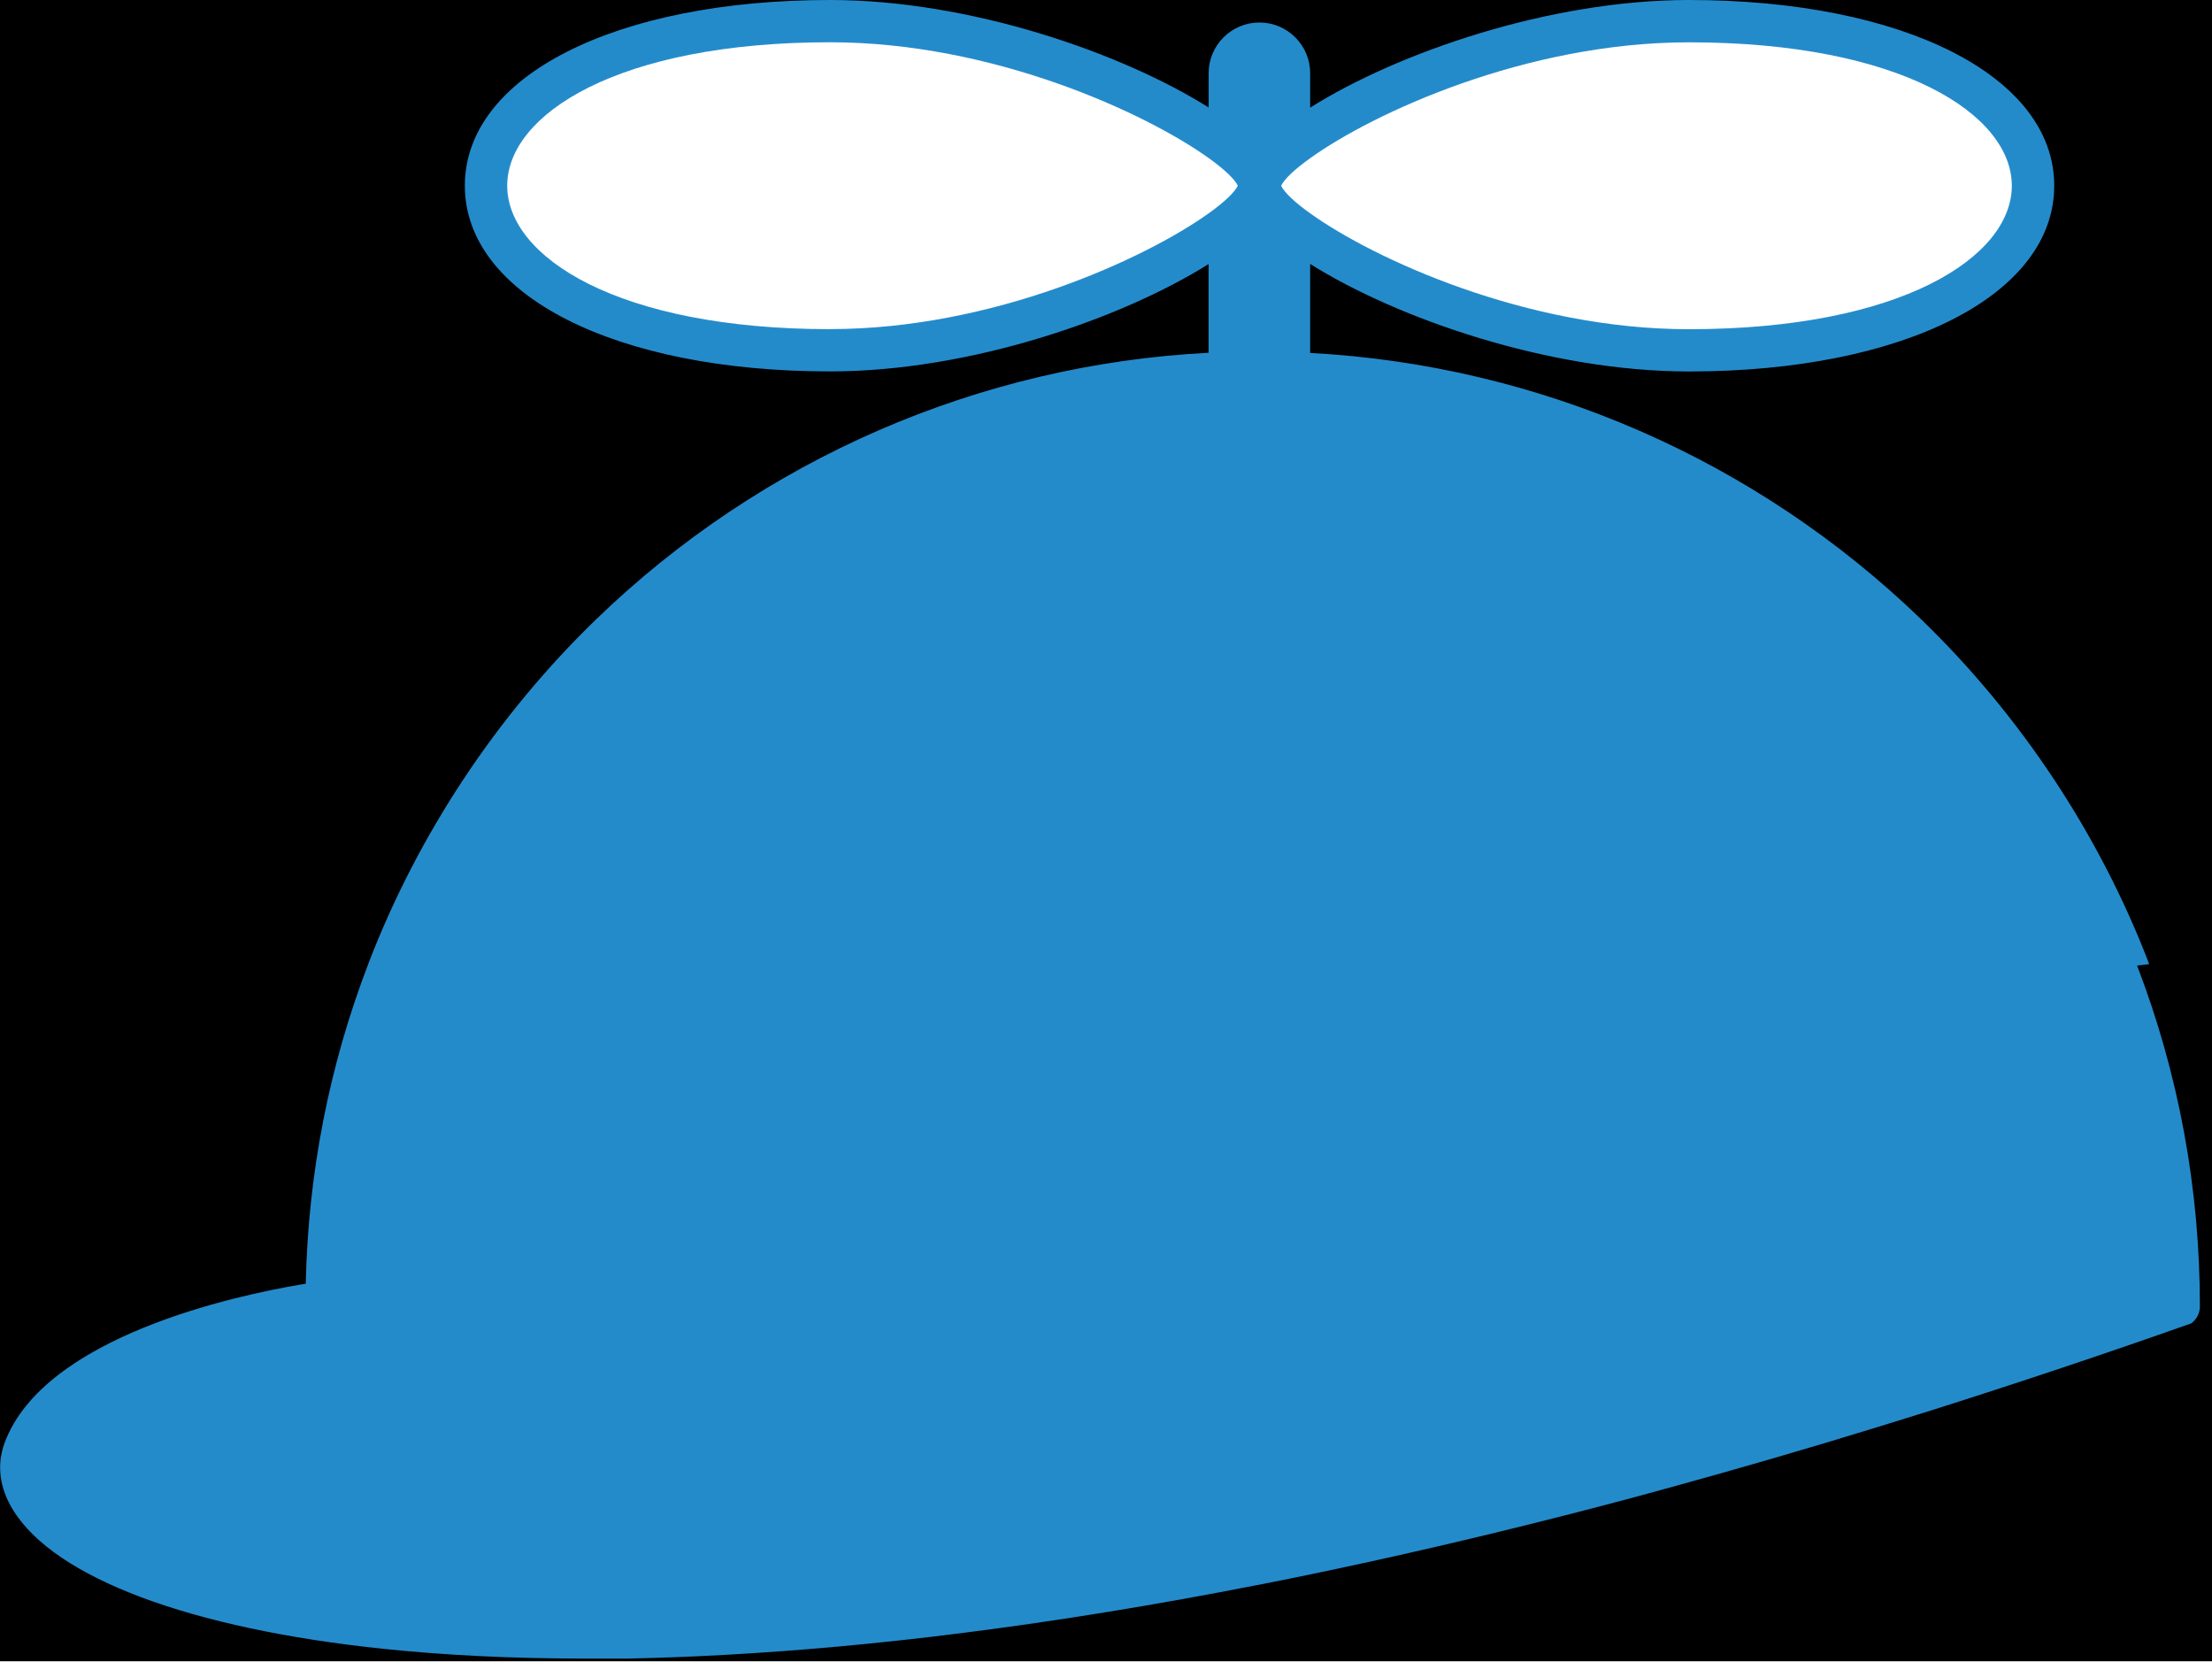
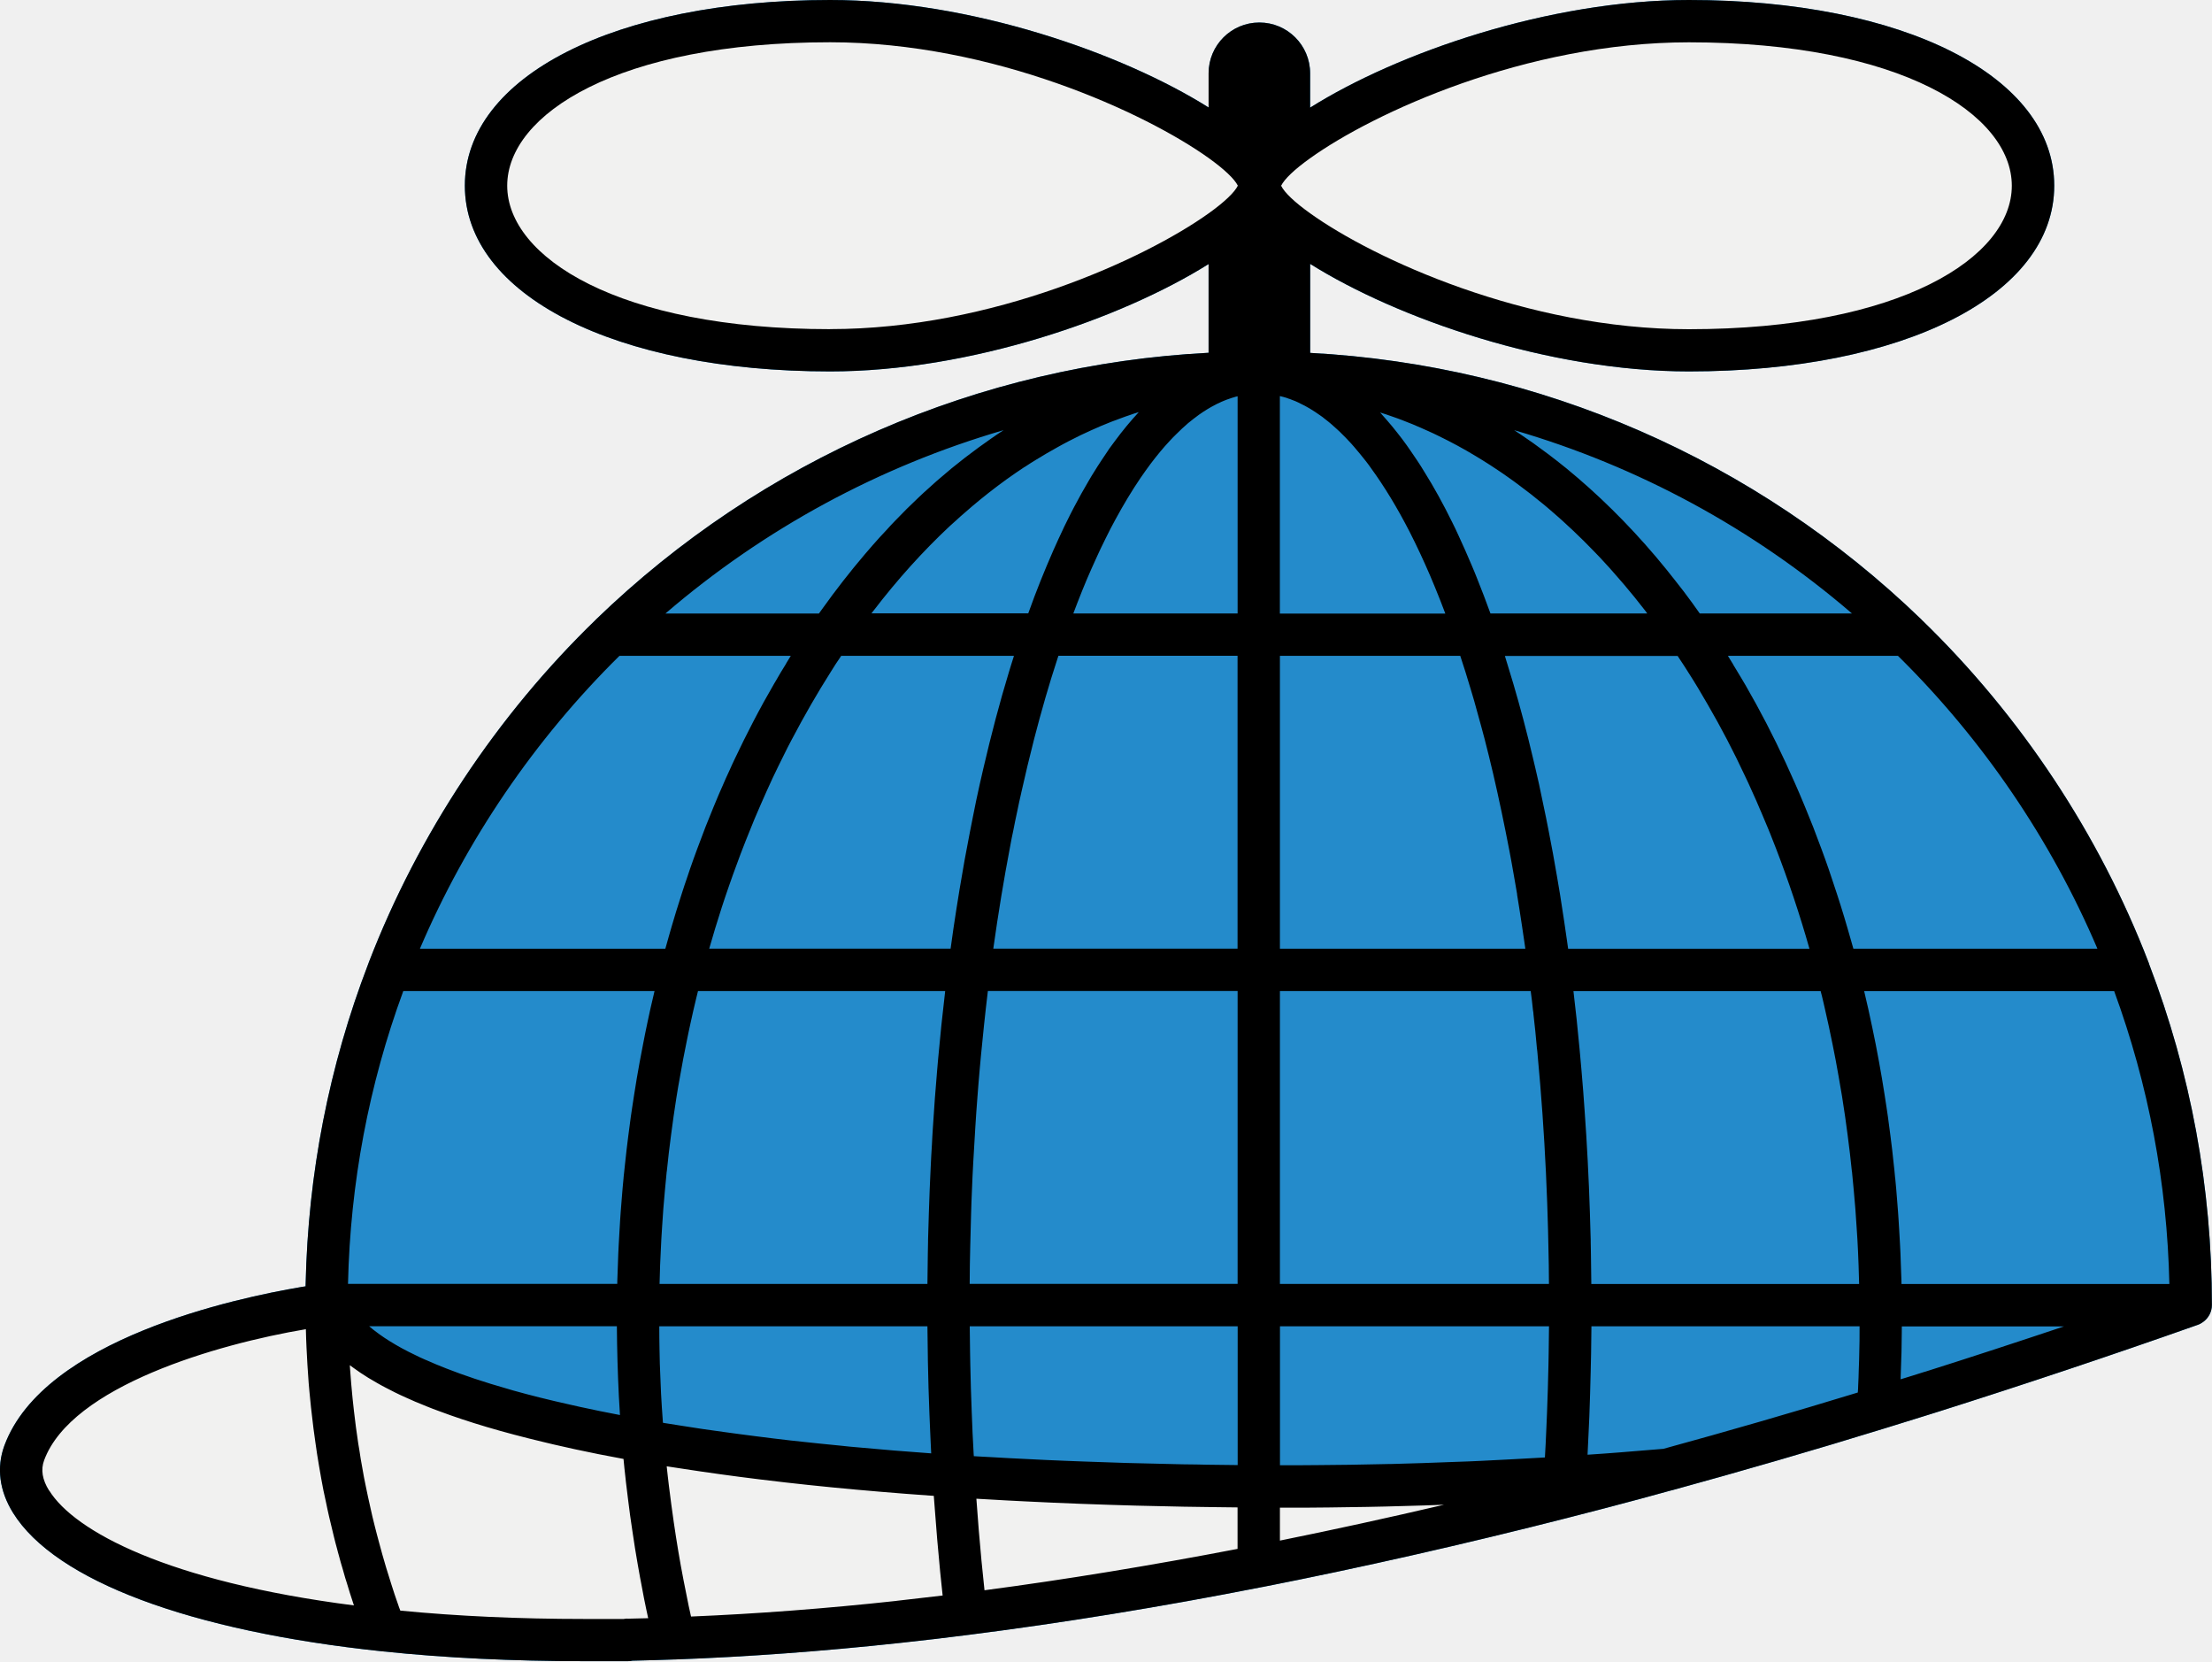
- <svg xmlns="http://www.w3.org/2000/svg" viewBox="0 0 400 300.34">
-   <rect width="400" height="300.34" fill="#000" />
-   <path fill="#248bcb" d="M388.64,174.31c-.03-.12-.07-.22-.12-.33-8.92-23.17-23.11-44.59-41.04-61.94l-.05-.05c-29.92-28.91-69.08-45.97-110.51-48.18v-16.09c15.68,9.85,43.14,19.44,68.49,19.44,38.88,0,66.06-13.81,66.06-33.58S344.29,0,305.41,0c-25.35,0-52.81,9.59-68.49,19.46v-6.21c0-5.07-4.11-9.18-9.18-9.18s-9.18,4.11-9.18,9.18v6.18C202.85,9.56,175.43,0,150.12,0c-38.9,0-66.06,13.8-66.06,33.57s27.15,33.58,66.06,33.58c25.31,0,52.73-9.56,68.43-19.41v16.04c-41.5,2.13-80.82,19.25-110.76,48.2-17.93,17.35-32.13,38.78-41.07,61.96-.04.12-.09.23-.12.33-7.09,18.45-10.88,37.91-11.31,57.82-.23.04-.49.09-.76.12-11.74,1.98-46.57,9.37-53.71,28.68-1.45,3.95-.92,8.15,1.57,12.16,7.61,12.25,31.97,21.38,66.83,25.04h.03c11.23,1.18,23.48,1.77,36.46,1.77h7.86c2.48-.06,5-.12,7.57-.22h.16c12.9-.47,26.65-1.47,40.85-3.01,4.3-.46,8.3-.93,12.21-1.44,16.89-2.14,34.76-5.04,53.11-8.65h.08c17.82-3.5,36.43-7.72,55.33-12.54,4.22-1.07,8.49-2.19,12.85-3.36,1.68-.45,3.38-.92,5.08-1.39l.53-.14c12.61-3.46,25.49-7.19,38.26-11.13,1.74-.54,3.52-1.09,5.26-1.63,1.47-.46,2.95-.92,4.43-1.38,15.39-4.87,31.18-10.14,46.95-15.71.97-.7,1.57-1.83,1.57-3.07,0-21.24-3.82-41.97-11.36-61.63Z" />
-   <path fill="#fff" d="M236.91,28.61c11.36-8.16,39.01-20.96,68.49-20.96,38.35,0,58.4,13.04,58.4,25.93s-20.05,25.94-58.4,25.94c-29.49,0-57.13-12.8-68.49-20.96-2.85-2.03-4.66-3.78-5.24-4.98.58-1.19,2.39-2.94,5.24-4.97ZM150.12,59.51c-38.35,0-58.4-13.04-58.4-25.94s20.05-25.93,58.4-25.93c29.44,0,57.03,12.77,68.43,20.92,2.86,2.05,4.71,3.82,5.29,5.01-.58,1.19-2.43,2.97-5.29,5.01-11.4,8.15-38.99,20.92-68.43,20.92Z" />
+ <svg xmlns="http://www.w3.org/2000/svg" id="Layer_2" data-name="Layer 2" viewBox="0 0 400 300.34">
+   <defs>
+     <style>
+       .cls-1 {
+         fill: #248bcb;
+       }
+ 
+       .cls-2 {
+         fill: #f1f1f0;
+       }
+     </style>
+   </defs>
+   <g id="Layer_1-2" data-name="Layer 1">
+     <g>
+       <path class="cls-1" d="M388.64,174.31c-.03-.12-.07-.22-.12-.33-8.92-23.17-23.11-44.59-41.04-61.94,0,0,0,0,0-.01l-.05-.05c-29.92-28.91-69.08-45.97-110.51-48.18v-16.09c15.68,9.85,43.14,19.44,68.49,19.44,38.88,0,66.06-13.81,66.06-33.58S344.29,0,305.41,0c-25.35,0-52.81,9.59-68.49,19.46v-6.21c0-5.07-4.11-9.18-9.18-9.18s-9.18,4.11-9.18,9.18v6.18C202.85,9.56,175.43,0,150.12,0c-38.9,0-66.06,13.8-66.06,33.57s27.15,33.58,66.06,33.58c25.31,0,52.73-9.56,68.43-19.41v16.04c-41.5,2.13-80.82,19.25-110.76,48.2,0,.01-.01.02-.02.03,0,0,0,0,0,0-17.93,17.35-32.13,38.78-41.07,61.96-.04.12-.09.23-.12.33-7.09,18.45-10.88,37.91-11.31,57.82-.01.15-.01.29-.01.44-.23.04-.49.09-.76.12-11.74,1.98-46.57,9.37-53.71,28.68-1.45,3.95-.92,8.15,1.57,12.16,7.61,12.25,31.97,21.38,66.83,25.04h.03c11.23,1.18,23.48,1.77,36.46,1.77h7.86c.29,0,.55-.03.83-.09,2.48-.06,5-.12,7.57-.22h.16c12.9-.47,26.65-1.47,40.85-3.01,4.3-.46,8.3-.93,12.21-1.44,16.89-2.14,34.76-5.04,53.11-8.65.03,0,.04-.01.07-.01h.01c17.82-3.5,36.43-7.72,55.33-12.54.02,0,.04-.02.06-.02,4.22-1.07,8.49-2.19,12.85-3.36,1.68-.45,3.38-.92,5.08-1.39l.53-.14s0,0,0,0c.09-.01.16-.04.25-.06,12.61-3.46,25.49-7.19,38.26-11.13,1.74-.54,3.52-1.09,5.26-1.63,1.47-.46,2.95-.92,4.43-1.38,15.39-4.87,31.18-10.14,46.95-15.71.01,0,.03-.01.04-.01.07-.03.17-.07.25-.1.07-.03.15-.06.2-.1.03-.01.06-.03.09-.04.17-.1.32-.2.48-.31.97-.7,1.57-1.83,1.57-3.07,0-21.24-3.82-41.97-11.36-61.63Z" />
+       <path class="cls-2" d="M233.29,268.74c-1.9,0-3.79,0-5.67-.02-19.92-.1-38.36-.75-55.17-1.85-21.52-1.42-40.36-3.6-56.17-6.38-33.98-5.97-54.03-14.69-56.86-24.52h-1c-3.37.46-46.64,6.67-54.04,26.73-4.37,11.83,16.76,26.98,65.21,32.07h.01c10.69,1.12,22.7,1.76,36.07,1.76h7.87s-.02-.05-.02-.07c2.75-.05,5.55-.12,8.41-.23,12.51-.44,26.03-1.41,40.59-2.98,3.97-.43,8.02-.9,12.14-1.43,16.42-2.08,34.06-4.92,52.94-8.62,0,0,.01,0,.02,0,17.33-3.4,35.7-7.53,55.13-12.5.08-1.19.16-2.38.24-3.58-16.32,1.05-33.02,1.64-49.69,1.64Z" />
+       <path d="M388.64,174.31c-.03-.12-.07-.22-.12-.33-8.92-23.17-23.11-44.59-41.04-61.94,0,0,0,0,0-.01l-.05-.05c-29.92-28.91-69.08-45.97-110.51-48.18v-16.09c15.68,9.85,43.14,19.44,68.49,19.44,38.88,0,66.06-13.81,66.06-33.58S344.29,0,305.41,0C280.06,0,252.59,9.59,236.91,19.46v-6.21c0-5.07-4.11-9.18-9.18-9.18s-9.18,4.11-9.18,9.18v6.18C202.85,9.56,175.43,0,150.12,0,111.22,0,84.06,13.8,84.06,33.57s27.15,33.58,66.06,33.58c25.31,0,52.73-9.56,68.43-19.41v16.04c-41.5,2.13-80.82,19.25-110.76,48.2,0,.01-.01.02-.02.03,0,0,0,0,0,0-17.93,17.35-32.13,38.78-41.07,61.96-.04.12-.09.23-.12.33-7.09,18.45-10.88,37.91-11.31,57.82-.01.15-.01.29-.01.44-.23.04-.49.09-.76.12-11.74,1.98-46.57,9.37-53.71,28.68-1.45,3.95-.92,8.15,1.57,12.16,7.61,12.25,31.97,21.38,66.83,25.04h.03c11.23,1.18,23.48,1.77,36.46,1.77h7.86c.29,0,.55-.03.83-.09,2.48-.06,5-.12,7.57-.22h.16c12.9-.47,26.65-1.47,40.85-3.01,4.3-.47,8.3-.93,12.21-1.44,16.89-2.14,34.76-5.04,53.11-8.65.03,0,.04-.01.07-.01h.01c17.82-3.5,36.43-7.72,55.33-12.54.02,0,.04-.02.06-.02,4.22-1.07,8.49-2.19,12.85-3.36,1.68-.45,3.38-.92,5.08-1.39l.53-.14s0,0,0,0c.09-.01.16-.04.25-.06,12.61-3.46,25.49-7.19,38.26-11.13,1.74-.54,3.52-1.09,5.26-1.63,1.47-.46,2.95-.92,4.43-1.38,15.39-4.87,31.18-10.14,46.95-15.71.01,0,.03-.01.04-.01.07-.03.17-.07.25-.1.07-.03.15-.06.2-.1.03-.01.06-.03.09-.04.17-.1.32-.2.48-.31.97-.7,1.57-1.83,1.57-3.07,0-21.24-3.82-41.97-11.36-61.63ZM251.32,264.68c-.47.01-.93.03-1.4.03-3.87.09-7.69.15-11.46.17-2.35.03-4.68.03-7,.03v-25.12h48.65c-.01,1.58-.03,3.17-.06,4.75-.01.74-.03,1.47-.04,2.21-.06,2.91-.15,5.8-.26,8.68-.03.94-.07,1.89-.12,2.82-.07,1.76-.16,3.52-.26,5.25-1.99.12-3.98.23-5.96.33-1.85.1-3.68.19-5.51.28-1.58.07-3.17.15-4.75.19-3.97.16-7.92.29-11.83.39ZM223.79,280.03c-15.74,3.02-31.1,5.54-45.76,7.48-.19-1.74-.36-3.5-.54-5.27-.35-3.72-.67-7.48-.93-11.28,1.82.1,3.65.2,5.49.31,1.12.06,2.22.12,3.34.17,6.55.33,13.27.58,20.13.77,2.82.07,5.67.13,8.53.19,2.08.03,4.17.06,6.28.09,1.15.01,2.3.03,3.46.04v7.5ZM77.04,245.89c-.77-.33-1.5-.67-2.18-1.02-.35-.16-.68-.32-1-.49-.83-.42-1.58-.83-2.28-1.24-.41-.23-.78-.46-1.16-.7-.63-.39-1.21-.78-1.74-1.16-.15-.1-.26-.19-.39-.29-.57-.41-1.08-.81-1.53-1.21h44.79c.03,4.21.15,8.44.36,12.66.06,1.13.13,2.25.2,3.39-2.53-.48-4.93-.97-7.21-1.47-.61-.13-1.22-.26-1.82-.41-3.78-.84-7.21-1.7-10.32-2.57-.32-.09-.63-.19-.94-.28-4.3-1.22-7.98-2.46-11.09-3.68-1.34-.52-2.56-1.03-3.69-1.54ZM185.31,84.42c.68-.45,1.37-.9,2.06-1.31.63-.39,1.26-.77,1.88-1.13.67-.39,1.33-.77,1.99-1.13.67-.38,1.33-.73,2-1.08.73-.38,1.47-.75,2.21-1.11.62-.29,1.23-.58,1.86-.86.6-.28,1.18-.53,1.77-.78,1.22-.52,2.46-1,3.72-1.45.49-.19.99-.36,1.48-.52.48-.18.97-.34,1.45-.48.03-.02.06-.02.1-.03.04-.02.07-.02.1-.03-1.46,1.57-2.9,3.3-4.3,5.2-.35.48-.71.96-1.07,1.45-.07.1-.13.2-.2.31-.4.58-.79,1.16-1.18,1.76-.46.67-.87,1.35-1.31,2.05-.34.53-.65,1.04-.97,1.6-.92,1.54-1.81,3.16-2.7,4.85-.22.42-.46.86-.67,1.3-.72,1.42-1.44,2.9-2.13,4.43-.32.68-.62,1.37-.93,2.06-.39.89-.78,1.78-1.16,2.7-.39.92-.78,1.86-1.15,2.8-.74,1.85-1.47,3.77-2.17,5.74-.02.04-.03.09-.05.13h-28.35l.12-.16c.08-.11.16-.22.26-.33,4.34-5.67,8.94-10.75,13.73-15.24.39-.35.78-.71,1.18-1.06.48-.45.97-.89,1.47-1.31.94-.84,1.9-1.64,2.86-2.43,2.13-1.74,4.29-3.37,6.48-4.87.54-.38,1.09-.75,1.62-1.09ZM255.21,81.69c-.56-.83-1.13-1.62-1.71-2.39-.31-.41-.61-.8-.92-1.18-.55-.7-1.11-1.38-1.67-2.02-.43-.51-.87-1-1.3-1.48-.02-.02-.03-.03-.06-.05.76.23,1.5.48,2.25.75.67.24,1.34.46,1.99.73.32.11.64.24.96.38.46.17.92.36,1.38.57.24.1.48.2.73.31.46.2.91.41,1.37.61.67.3,1.33.6,2,.94,2.24,1.09,4.47,2.29,6.66,3.62.42.24.83.49,1.23.75.92.57,1.82,1.15,2.72,1.76.64.42,1.29.87,1.93,1.33.55.39,1.11.78,1.66,1.2,1.59,1.17,3.15,2.39,4.71,3.68.53.43,1.03.87,1.55,1.32.64.56,1.3,1.12,1.93,1.7.64.58,1.28,1.18,1.91,1.77.62.6,1.26,1.21,1.89,1.83.62.61,1.25,1.25,1.86,1.89.67.68,1.32,1.37,1.96,2.08.56.6,1.13,1.23,1.68,1.87.61.68,1.21,1.37,1.79,2.06,1.26,1.48,2.5,3.01,3.72,4.59.09.12.19.24.27.36.03.04.06.08.09.12s.05.08.08.12h-28.35c-.77-2.15-1.57-4.21-2.37-6.22-.33-.83-.65-1.64-1-2.44-.38-.92-.78-1.82-1.17-2.71-.39-.88-.78-1.76-1.18-2.61-.39-.86-.78-1.69-1.19-2.5-1.63-3.31-3.3-6.35-5.05-9.14-.42-.7-.84-1.37-1.28-2.02-.35-.54-.71-1.06-1.08-1.59ZM316.97,143.38c.42.92.83,1.83,1.22,2.78.15.33.29.67.44,1.02.36.86.73,1.71,1.08,2.57.13.31.25.61.38.93.35.86.68,1.73,1.03,2.62,2.27,5.89,4.32,11.99,6.09,18.24h-43.64c-.04-.31-.09-.63-.13-.93-.19-1.34-.38-2.67-.58-4-.25-1.61-.49-3.21-.74-4.8-.17-1.1-.36-2.19-.55-3.27-.48-2.79-.97-5.55-1.51-8.25-.16-.83-.32-1.66-.49-2.48-.41-2.03-.83-4.04-1.26-6.02-.22-.99-.44-1.96-.67-2.92-.15-.64-.31-1.28-.45-1.9-1.09-4.62-2.27-9.08-3.53-13.35-.35-1.16-.7-2.31-1.05-3.46-.15-.52-.32-1.05-.48-1.57h31.24c.13.19.26.39.38.58.51.76,1,1.51,1.48,2.28,1.24,1.93,2.43,3.91,3.59,5.94,2.4,4.13,4.65,8.44,6.74,12.92.46.97.92,1.95,1.35,2.94.03.04.06.09.07.15ZM287.76,232.13v-.1c-.01-1.79-.04-3.57-.07-5.36-.01-.71-.03-1.41-.04-2.12v-.36c-.04-1.69-.09-3.36-.15-5.03-.2-6.23-.52-12.41-.96-18.5-.07-1.15-.16-2.3-.25-3.44-.2-2.53-.42-5.04-.65-7.54-.17-1.83-.35-3.65-.54-5.45-.13-1.22-.26-2.43-.41-3.62-.04-.48-.1-.96-.16-1.42h44.7c.09.32.16.64.25.96.17.74.36,1.48.52,2.24.49,2.14.96,4.27,1.39,6.44.39,1.92.76,3.84,1.09,5.78.44,2.41.83,4.85,1.18,7.29.16,1.1.31,2.21.45,3.31.29,2.19.55,4.39.77,6.58.03.06.03.12.03.17.1,1.09.22,2.17.31,3.26.1,1.12.2,2.24.29,3.36.09,1.12.16,2.25.23,3.37.1,1.44.19,2.88.25,4.32.04.83.07,1.66.1,2.47.04,1.13.07,2.27.1,3.4h-48.43ZM223.79,264.87h-.55c-1.69-.01-3.36-.03-5.01-.06-.61-.01-1.22-.03-1.83-.04-1.67-.01-3.33-.04-4.98-.09-5.25-.1-10.42-.25-15.5-.45-1.13-.04-2.27-.09-3.4-.13-2.25-.09-4.5-.19-6.71-.31-2.22-.1-4.42-.22-6.6-.35-1.05-.04-2.08-.12-3.11-.17-.01-.13-.03-.26-.03-.39-.15-2.51-.26-5.04-.35-7.59-.12-2.85-.2-5.71-.26-8.6-.01-.73-.03-1.47-.04-2.21-.03-1.55-.04-3.12-.06-4.69h48.45v25.08ZM167.69,232.13h-48.42c.03-1.13.06-2.27.1-3.4.03-.86.07-1.71.12-2.57.06-1.41.13-2.82.23-4.21.07-1.13.15-2.25.23-3.39.09-1.12.19-2.24.29-3.36.09-1.09.2-2.17.31-3.26,0-.06,0-.12.03-.17.22-2.21.48-4.4.77-6.58.15-1.1.29-2.21.45-3.31.16-1.1.32-2.19.49-3.28.22-1.38.45-2.76.71-4.14.35-2.02.73-4.04,1.15-6.05.23-1.18.48-2.35.74-3.53.32-1.47.65-2.92,1-4.36.12-.45.22-.9.33-1.34h44.7c-.49,4.1-.92,8.24-1.29,12.41-.06.62-.12,1.24-.16,1.85-.15,1.73-.29,3.46-.42,5.19-.13,1.77-.25,3.55-.36,5.32-.06.99-.13,1.99-.17,2.99-.09,1.35-.16,2.69-.22,4.04-.13,2.72-.25,5.43-.33,8.18-.06,1.67-.1,3.34-.15,5.03v.36c-.01.71-.03,1.41-.04,2.12-.03,1.79-.06,3.57-.07,5.36v.1h-.01ZM274.33,161.7c.15.84.28,1.69.41,2.54.17,1.06.33,2.12.49,3.2.15.92.28,1.83.41,2.76.06.44.13.89.19,1.32h-44.38v-52.95h32.61c.32.94.63,1.9.93,2.88.31.97.61,1.95.9,2.95.23.74.45,1.5.67,2.25.44,1.55.87,3.12,1.31,4.74.2.74.41,1.48.6,2.24.52,2.05,1.05,4.14,1.54,6.26,1.05,4.52,2.03,9.2,2.95,13.99.13.73.28,1.47.41,2.21.19,1.08.38,2.15.57,3.24.15.78.28,1.57.41,2.37ZM184.66,143.39c.74-3.33,1.53-6.6,2.34-9.77,1.31-5.06,2.7-9.9,4.2-14.46.06-.2.13-.39.2-.6h32.39v52.95h-44.17c.89-6.34,1.9-12.51,3.05-18.5.17-.97.36-1.93.57-2.88.22-1.15.45-2.28.7-3.4.23-1.13.46-2.25.73-3.36ZM175.35,232.13v-.04c.01-2.27.04-4.52.1-6.76.04-1.92.09-3.84.15-5.74.03-.76.06-1.5.07-2.25.06-1.53.13-3.05.19-4.58.04-.84.09-1.69.13-2.53.12-2.21.25-4.4.39-6.6.1-1.67.22-3.34.35-5,.13-1.8.28-3.6.44-5.39.07-.8.15-1.6.22-2.4.17-1.83.36-3.66.55-5.48.22-2.08.45-4.14.7-6.19h45.16v52.95h-48.45ZM231.45,179.18h45.35c.16,1.15.29,2.3.41,3.46.06.28.09.57.1.84.23,1.99.44,3.98.61,6,.06.41.1.83.13,1.24.16,1.77.32,3.55.47,5.33.58,7.02,1,14.14,1.26,21.35.03.73.04,1.45.07,2.18.06,1.92.12,3.84.15,5.75.06,2.24.09,4.49.1,6.76v.04h-48.65v-52.95ZM223.79,110.91h-29.7c.26-.71.53-1.4.8-2.09.26-.7.53-1.38.81-2.05.27-.68.56-1.34.83-2.01.27-.65.55-1.3.84-1.93.25-.57.49-1.12.75-1.66.31-.71.65-1.41.97-2.1.29-.6.57-1.18.86-1.76.29-.58.58-1.16.87-1.73.29-.57.58-1.12.89-1.67,1.48-2.73,2.99-5.23,4.54-7.51.31-.46.61-.89.93-1.33,1.13-1.59,2.3-3.06,3.46-4.39.31-.36.62-.7.94-1.03.16-.19.34-.38.52-.55.17-.18.35-.36.53-.53.73-.75,1.47-1.41,2.21-2.06.65-.53,1.3-1.04,1.96-1.52.99-.7,1.98-1.31,2.97-1.81.22-.12.44-.24.66-.32.27-.15.57-.27.86-.39.31-.13.61-.25.93-.35.05-.02.09-.04.15-.05.27-.1.53-.19.82-.26.11-.05.23-.08.35-.1.05-.02.09-.02.13-.04.05-.02.09-.02.13-.02v39.25ZM143.25,133.57c2.21-4.21,4.55-8.27,7-12.13.57-.93,1.16-1.85,1.79-2.75.01-.04.04-.07.07-.12h31.24c-.03.09-.06.16-.07.25-.29.87-.55,1.77-.83,2.67-1.67,5.48-3.2,11.29-4.61,17.36-.23.96-.45,1.93-.67,2.92-.44,1.98-.87,3.98-1.26,6.02-.17.83-.33,1.66-.49,2.48-.68,3.43-1.31,6.92-1.89,10.46-.39,2.35-.76,4.74-1.12,7.15-.17,1.21-.33,2.41-.51,3.63h-43.65c.7-2.46,1.44-4.9,2.22-7.31.01-.04.03-.09.04-.13.44-1.34.87-2.64,1.34-3.97.45-1.31.92-2.6,1.4-3.89.44-1.22.9-2.43,1.37-3.62.09-.22.16-.44.25-.64.41-1.02.81-2.02,1.22-3.02.12-.29.25-.58.35-.86.36-.86.73-1.71,1.1-2.56.71-1.64,1.45-3.27,2.19-4.87.32-.7.65-1.38.99-2.06.33-.7.68-1.4,1.02-2.06.49-1,.99-1.99,1.51-2.96ZM119.98,257.24s-.07,0-.1-.01c-.06-.71-.1-1.42-.15-2.15-.01-.17-.03-.36-.04-.54-.12-1.73-.2-3.47-.26-5.22-.09-1.82-.15-3.63-.17-5.45-.03-1.37-.04-2.73-.04-4.08h48.49v.13c.01,1.73.04,3.46.07,5.19,0,.31,0,.6.01.9.06,3.21.15,6.42.28,9.59.03.71.06,1.42.09,2.14.04.99.09,1.96.13,2.94.03.7.07,1.38.1,2.08-4.5-.32-8.89-.68-13.18-1.08-1.08-.09-2.14-.19-3.18-.31-1.31-.13-2.62-.26-3.91-.39-1.74-.17-3.46-.36-5.16-.55-2.11-.25-4.19-.49-6.23-.76-.99-.12-1.96-.25-2.92-.38-.97-.12-1.93-.25-2.88-.39-2.67-.36-5.29-.74-7.85-1.16-1.05-.16-2.08-.32-3.1-.49ZM300.8,261.94s0,0-.01,0c-2.29.19-4.57.38-6.86.56-.28.02-.56.04-.84.07-1.94.15-3.88.3-5.81.42-.06,0-.11,0-.17.01-.01,0-.02,0-.03,0,.04-1.12.1-2.25.16-3.37.06-1.16.1-2.32.16-3.49.1-2.75.19-5.51.25-8.28.03-1.06.06-2.12.07-3.18.03-1.58.04-3.15.06-4.74v-.15h48.49c0,.89,0,1.76-.01,2.64-.01,1.12-.04,2.24-.07,3.36v.03c-.01.64-.04,1.28-.07,1.9-.01.92-.06,1.83-.1,2.73-.01.44-.03.87-.07,1.31-11.74,3.59-23.54,7-35.12,10.17ZM343.85,232.13c0-.2-.01-.39-.01-.6-.03-1.1-.07-2.21-.12-3.31-.03-1.05-.07-2.09-.13-3.12-.04-.94-.1-1.89-.16-2.82,0-.17-.01-.33-.03-.48-.04-.89-.12-1.77-.17-2.64-.06-.81-.12-1.61-.19-2.41-.09-1.24-.2-2.46-.32-3.69-.01-.06-.01-.13-.03-.19-.07-.86-.16-1.7-.26-2.56-.16-1.64-.36-3.27-.57-4.9-.09-.73-.19-1.47-.29-2.19-.04-.42-.12-.86-.17-1.29-.07-.57-.16-1.13-.25-1.7-.12-.77-.23-1.53-.35-2.28-.31-1.98-.64-3.95-1-5.91-.19-1.06-.39-2.12-.6-3.18-.2-1-.41-2.01-.61-2.99-.04-.23-.09-.47-.15-.7-.19-.93-.39-1.85-.6-2.78-.25-1.06-.49-2.14-.74-3.2h45.21c6.22,16.97,9.58,34.76,9.98,52.95h-48.45ZM379.28,171.52h-44.13c-.13-.48-.26-.96-.41-1.44-.41-1.42-.81-2.85-1.24-4.26-.42-1.4-.86-2.79-1.31-4.17-.31-.97-.63-1.93-.96-2.89-.17-.55-.36-1.09-.55-1.64-.42-1.22-.86-2.44-1.31-3.65-.49-1.34-1-2.67-1.51-4-.48-1.21-.96-2.4-1.45-3.59-.09-.25-.19-.49-.31-.74-.48-1.16-.97-2.31-1.48-3.46-.57-1.28-1.13-2.54-1.71-3.79-2.24-4.84-4.66-9.5-7.25-13.99-.28-.49-.57-.97-.86-1.45-.45-.76-.9-1.51-1.37-2.27-.04-.12-.12-.23-.2-.35-.25-.42-.51-.84-.77-1.26h30.75c15.3,15.07,27.68,33.26,36.07,52.95ZM334.88,110.91h-27.51c-.46-.65-.93-1.3-1.39-1.95-1-1.38-2.02-2.72-3.07-4.03-.54-.68-1.07-1.37-1.62-2.04-.63-.77-1.26-1.52-1.89-2.28-5.07-5.97-10.48-11.29-16.13-15.92-.57-.46-1.14-.91-1.72-1.37-.55-.43-1.11-.87-1.67-1.28-.49-.38-1-.75-1.51-1.11-.76-.57-1.51-1.11-2.28-1.62-.75-.53-1.51-1.03-2.28-1.54,22.38,6.52,43.2,17.77,61.07,33.13ZM231.45,71.61c.22.05.42.1.64.16.35.09.71.2,1.06.35.02-.02.02,0,.04,0,.37.13.71.26,1.08.42.22.09.45.2.68.31.02,0,.05.02.08.05,1.23.57,2.45,1.31,3.67,2.18.32.21.64.45.94.71.37.27.71.56,1.07.86.35.3.7.62,1.05.94.35.32.71.65,1.06,1.02.17.16.35.35.53.53.17.17.35.36.52.55.35.36.7.75,1.04,1.15.69.8,1.37,1.64,2.06,2.51.35.44.69.9,1.01,1.37,2.37,3.26,4.68,7.06,6.91,11.4.63,1.24,1.26,2.52,1.88,3.85.62,1.32,1.23,2.69,1.84,4.1.3.69.6,1.4.89,2.13.63,1.54,1.26,3.11,1.86,4.73h-29.92v-39.3ZM181.51,77.75c-.77.49-1.51,1-2.27,1.53-.75.52-1.51,1.06-2.26,1.61-1.66,1.21-3.3,2.47-4.91,3.79-.58.48-1.15.97-1.72,1.46-.64.53-1.28,1.08-1.9,1.66-.17.14-.35.3-.51.46-.61.53-1.21,1.09-1.81,1.66-1.47,1.38-2.9,2.8-4.32,4.29-.47.48-.93.97-1.37,1.47-.92.96-1.79,1.93-2.66,2.92-.46.53-.93,1.06-1.38,1.6-2.66,3.12-5.25,6.44-7.75,9.94-.2.27-.38.53-.56.78h-27.76c17.89-15.37,38.77-26.63,61.18-33.16ZM112.02,118.57h30.98c-.26.42-.52.84-.77,1.26-.07.12-.13.22-.17.31-.6.94-1.16,1.9-1.71,2.86-.13.2-.26.42-.38.64-.62,1.08-1.25,2.18-1.86,3.28-.65,1.18-1.29,2.38-1.92,3.59-1.13,2.17-2.22,4.37-3.28,6.61-.35.73-.7,1.48-1.02,2.22-.44.93-.86,1.86-1.25,2.79-.45.99-.87,1.99-1.29,3.01l-.31.74c-.49,1.19-.97,2.38-1.45,3.59-.51,1.32-1.02,2.66-1.51,4-.45,1.21-.89,2.43-1.31,3.65-.19.55-.38,1.09-.55,1.64-.32.92-.63,1.83-.92,2.76-.35,1.06-.68,2.15-1.02,3.23-.26.84-.51,1.69-.76,2.54-.13.41-.25.83-.36,1.24-.26.89-.51,1.79-.76,2.69-.04.1-.07.2-.09.31h-44.38c8.38-19.66,20.74-37.82,36.08-52.95ZM72.92,179.18h45.44c-.26,1.08-.51,2.17-.76,3.26-.16.76-.33,1.51-.49,2.27-.29,1.38-.58,2.76-.84,4.16-.2,1.05-.41,2.11-.6,3.15-.36,1.96-.7,3.94-1,5.91-.12.76-.23,1.51-.35,2.28-.09.57-.17,1.13-.25,1.7-.06.44-.13.87-.17,1.29-.1.73-.2,1.47-.29,2.19-.2,1.63-.41,3.26-.57,4.9-.1.87-.19,1.74-.28,2.62v.06c-.13,1.25-.23,2.51-.33,3.76-.07.8-.13,1.6-.19,2.41-.06.87-.13,1.76-.17,2.64-.01.16-.03.32-.03.48-.06.94-.12,1.87-.16,2.82-.06,1.05-.1,2.08-.13,3.12-.04,1.1-.09,2.21-.12,3.31,0,.2-.01.41-.01.61h-48.69c.41-18.21,3.76-35.99,10-52.95ZM8.88,269.49c-1.24-1.98-1.53-3.78-.9-5.48,4.95-13.4,31.31-21.01,47.33-23.7.03,1.13.06,2.27.12,3.39.04,1,.1,2.01.16,3.01.06.93.12,1.86.19,2.79.01.19.03.38.04.57.09,1,.17,2.01.28,2.99.09.9.17,1.8.29,2.69.19,1.69.39,3.36.64,5.01.19,1.41.41,2.82.65,4.21.15.8.28,1.6.42,2.4.13.7.26,1.38.39,2.08.15.68.28,1.38.44,2.06.17.89.38,1.76.57,2.64.28,1.22.57,2.43.87,3.63.19.77.38,1.54.6,2.3.09.35.17.7.28,1.05.23.9.49,1.79.76,2.67.04.19.1.38.16.57.17.64.36,1.26.57,1.89.16.57.35,1.15.52,1.71.17.55.35,1.1.54,1.66.07.2.13.42.2.62-33.67-4.32-50.54-13.41-55.1-20.77ZM113.46,292.63c-.23,0-.45.03-.67.07h-7.11c-11.8,0-22.97-.51-33.29-1.51-.16-.41-.31-.81-.44-1.22-.41-1.15-.8-2.31-1.16-3.47-.33-1.03-.65-2.06-.97-3.11-.46-1.54-.9-3.1-1.31-4.65-.26-.93-.49-1.86-.73-2.79-.31-1.18-.58-2.37-.84-3.56-.28-1.19-.52-2.38-.77-3.57-.25-1.19-.48-2.38-.68-3.59-.19-.97-.35-1.98-.49-2.96-.09-.44-.15-.87-.22-1.31-.15-.99-.29-1.98-.42-2.96-.13-.97-.25-1.95-.36-2.94-.09-.7-.16-1.41-.23-2.11-.03-.32-.06-.62-.09-.94-.06-.61-.12-1.24-.17-1.85-.07-.94-.15-1.9-.22-2.85,0-.16-.01-.32-.03-.49.19.15.38.28.57.42.84.62,1.76,1.24,2.75,1.85.51.31,1.02.61,1.57.92.52.31,1.08.6,1.63.89.54.29,1.09.57,1.64.84.63.31,1.26.61,1.92.9.61.28,1.24.55,1.87.83.01,0,.03.01.04.01.67.28,1.34.55,2.02.83.7.28,1.39.55,2.12.81,5.35,2.01,11.6,3.85,18.72,5.55.64.16,1.29.32,1.96.47.65.16,1.32.31,2,.45.64.15,1.29.29,1.96.44,2.78.6,5.68,1.18,8.69,1.73h.03c.1,1.12.22,2.24.35,3.36.03.28.06.57.09.84.12,1.03.25,2.08.38,3.11.23,1.89.48,3.76.77,5.62.15,1.06.31,2.12.48,3.17.15.96.31,1.9.48,2.85.15.86.29,1.69.45,2.53.04.26.09.52.15.77.17.97.36,1.95.55,2.92.25,1.21.49,2.43.76,3.63-1.25.03-2.5.06-3.73.09ZM162.12,289.43c-12.87,1.4-25.36,2.34-37.16,2.83-.29-1.28-.57-2.56-.81-3.85-.19-.92-.38-1.83-.55-2.75-.67-3.44-1.25-6.93-1.76-10.45-.16-1.08-.31-2.15-.45-3.23-.16-1.15-.31-2.3-.44-3.44-.15-1.15-.26-2.3-.39-3.44.84.13,1.7.26,2.56.39,4.58.71,9.34,1.37,14.3,1.98,1.53.19,3.07.36,4.64.55,5.46.62,11.15,1.18,17.03,1.67,3.01.26,6.06.49,9.17.71.19.01.39.03.6.04h0c.04.67.09,1.32.15,1.96.29,3.97.62,7.89,1,11.76.15,1.45.29,2.88.45,4.3-2.67.32-5.43.64-8.33.96ZM231.45,278.52v-5.94h1.85c2.33,0,4.66-.01,7.02-.04,2.28-.03,4.56-.06,6.87-.1,2.19-.04,4.4-.09,6.63-.16.35,0,.71-.01,1.06-.03,1.76-.04,3.5-.1,5.27-.17.32,0,.65-.01.97-.03-10.07,2.35-19.98,4.52-29.67,6.48ZM348.11,247.99c-1.45.47-2.92.92-4.39,1.37h-.03c.01-.12.01-.23.01-.36.04-1.22.09-2.46.12-3.69.03-.46.03-.93.04-1.39.01-.97.03-1.95.04-2.92,0-.39.01-.8.01-1.19h29.32c-8.46,2.83-16.86,5.58-25.14,8.2Z" />
+       <path class="cls-2" d="M236.91,28.61c11.36-8.16,39.01-20.96,68.49-20.96,38.35,0,58.4,13.04,58.4,25.93s-20.05,25.94-58.4,25.94c-29.49,0-57.13-12.8-68.49-20.96-2.85-2.03-4.66-3.78-5.24-4.98.58-1.19,2.39-2.94,5.24-4.97ZM150.12,59.51c-38.35,0-58.4-13.04-58.4-25.94s20.05-25.93,58.4-25.93c29.44,0,57.03,12.77,68.43,20.92,2.86,2.05,4.71,3.82,5.29,5.01-.58,1.19-2.43,2.97-5.29,5.01-11.4,8.15-38.99,20.92-68.43,20.92Z" />
+     </g>
+   </g>
</svg>
